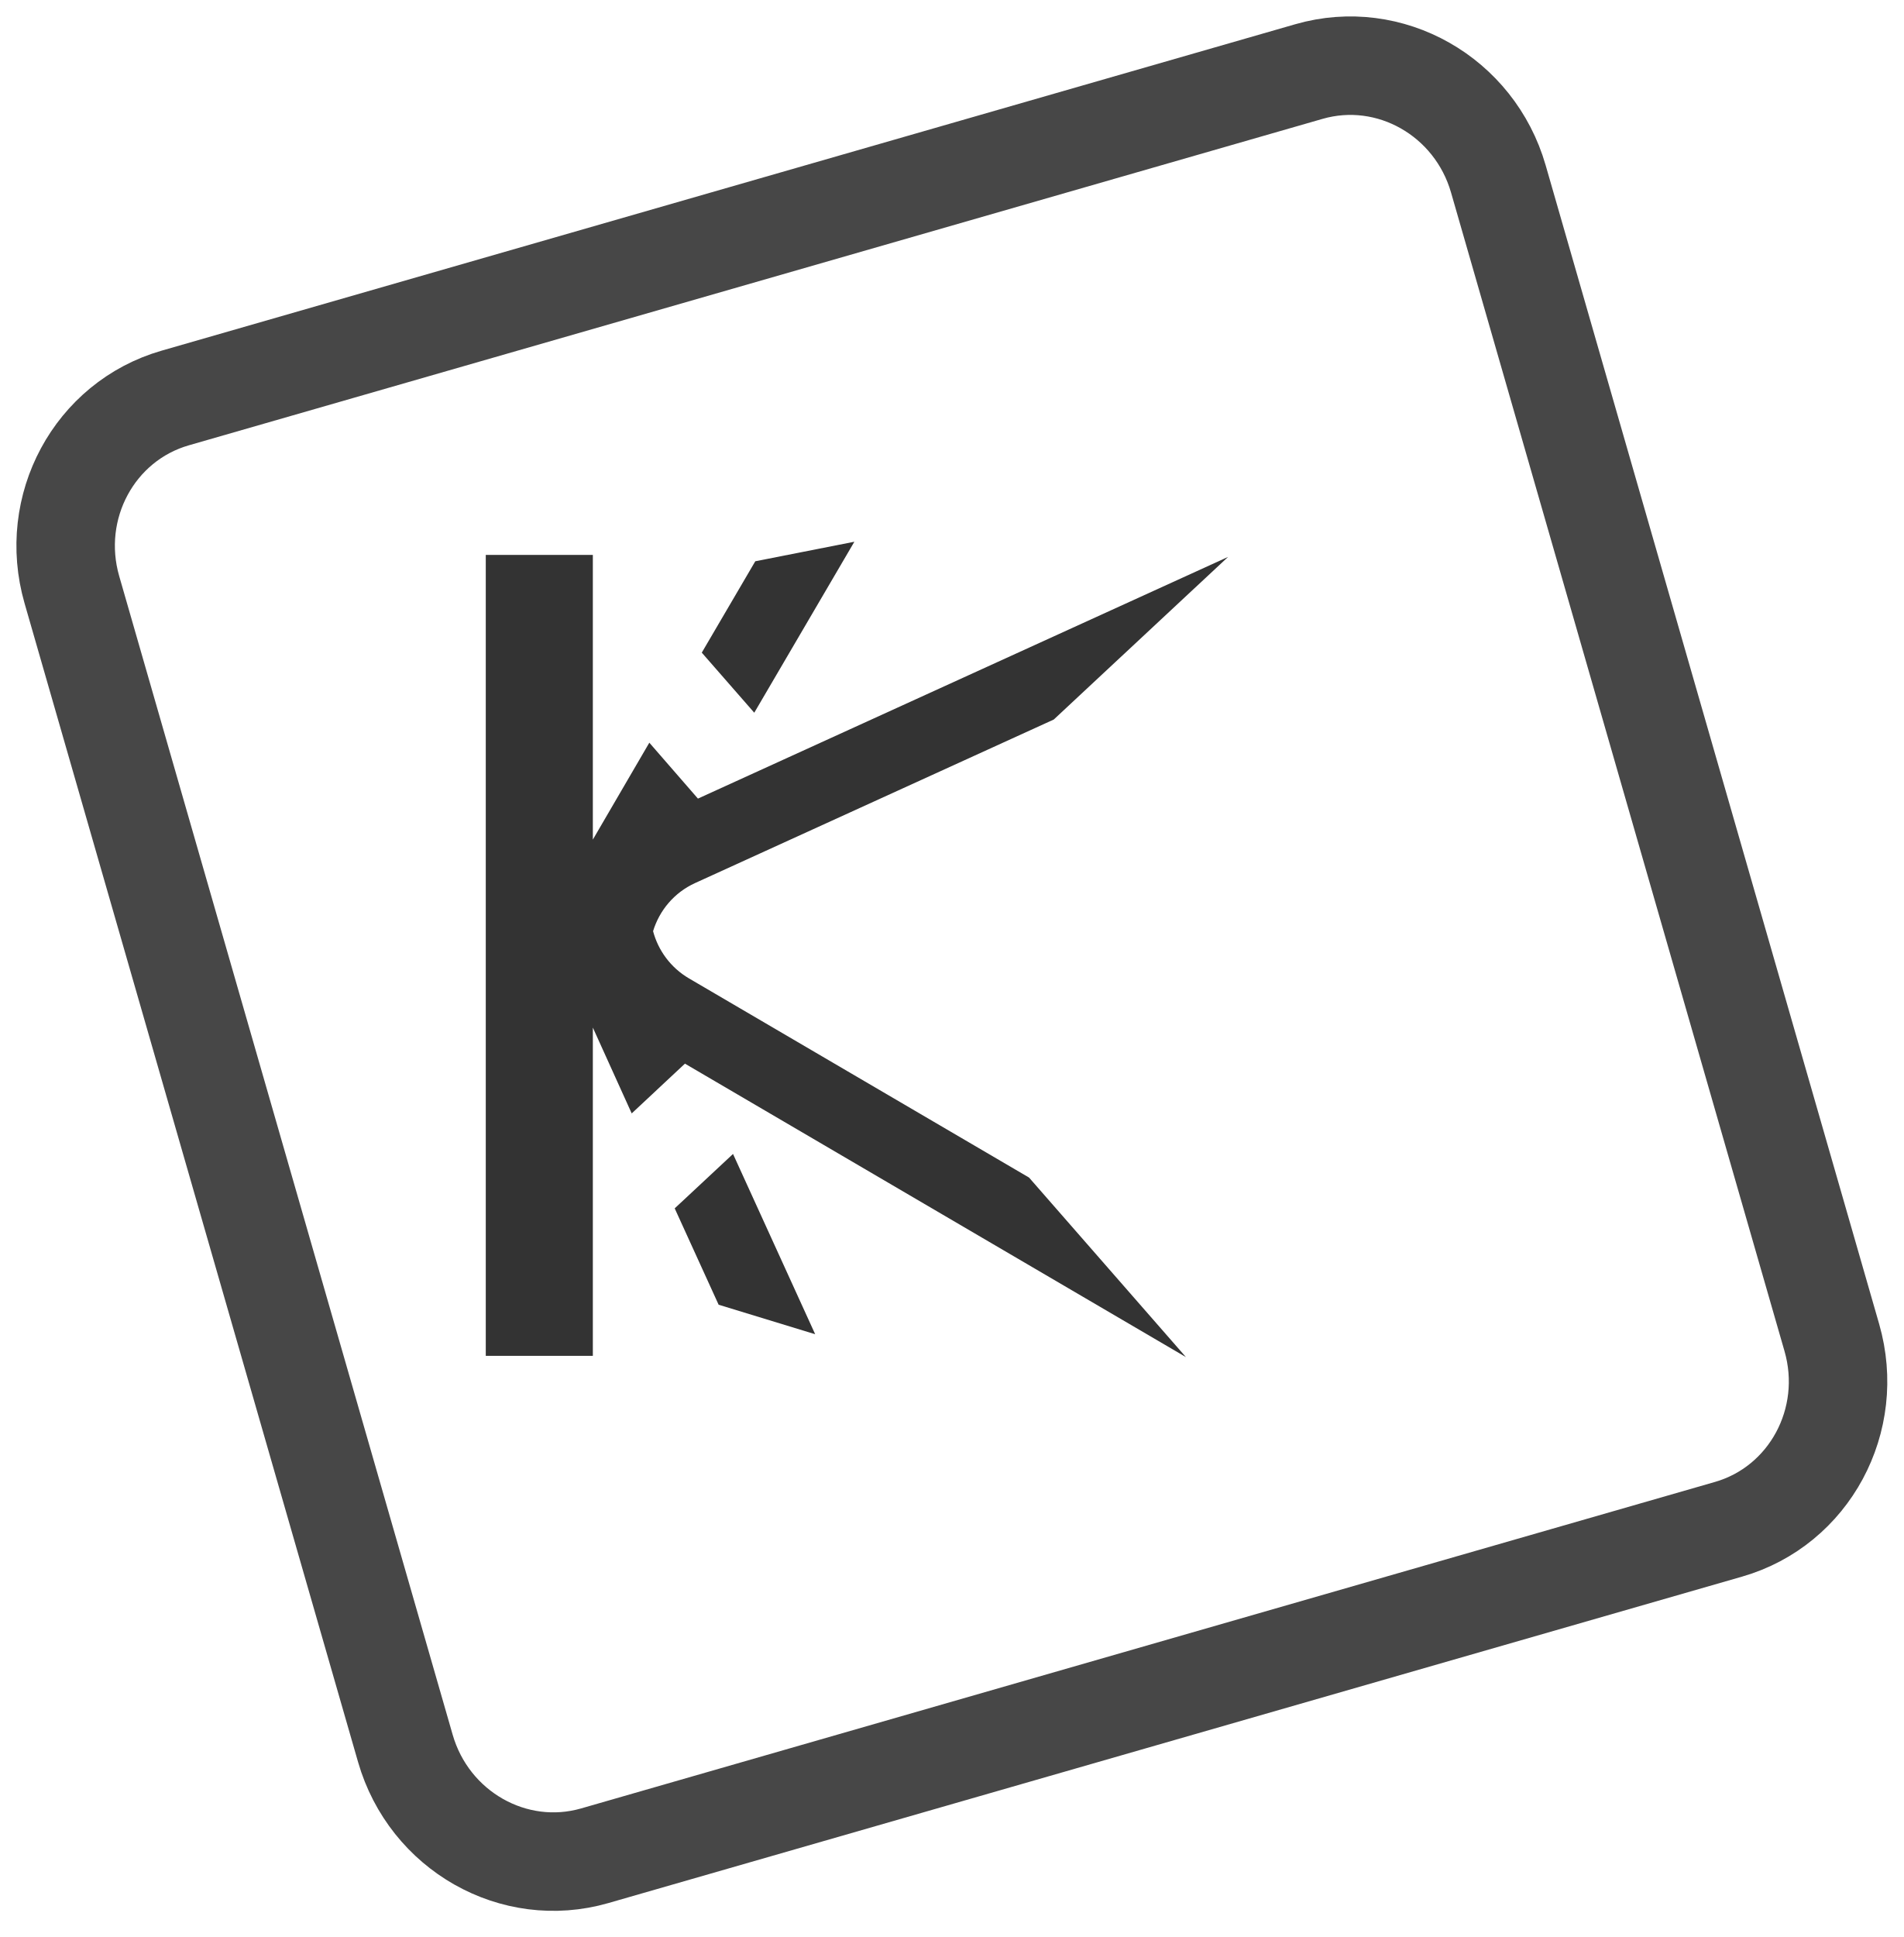
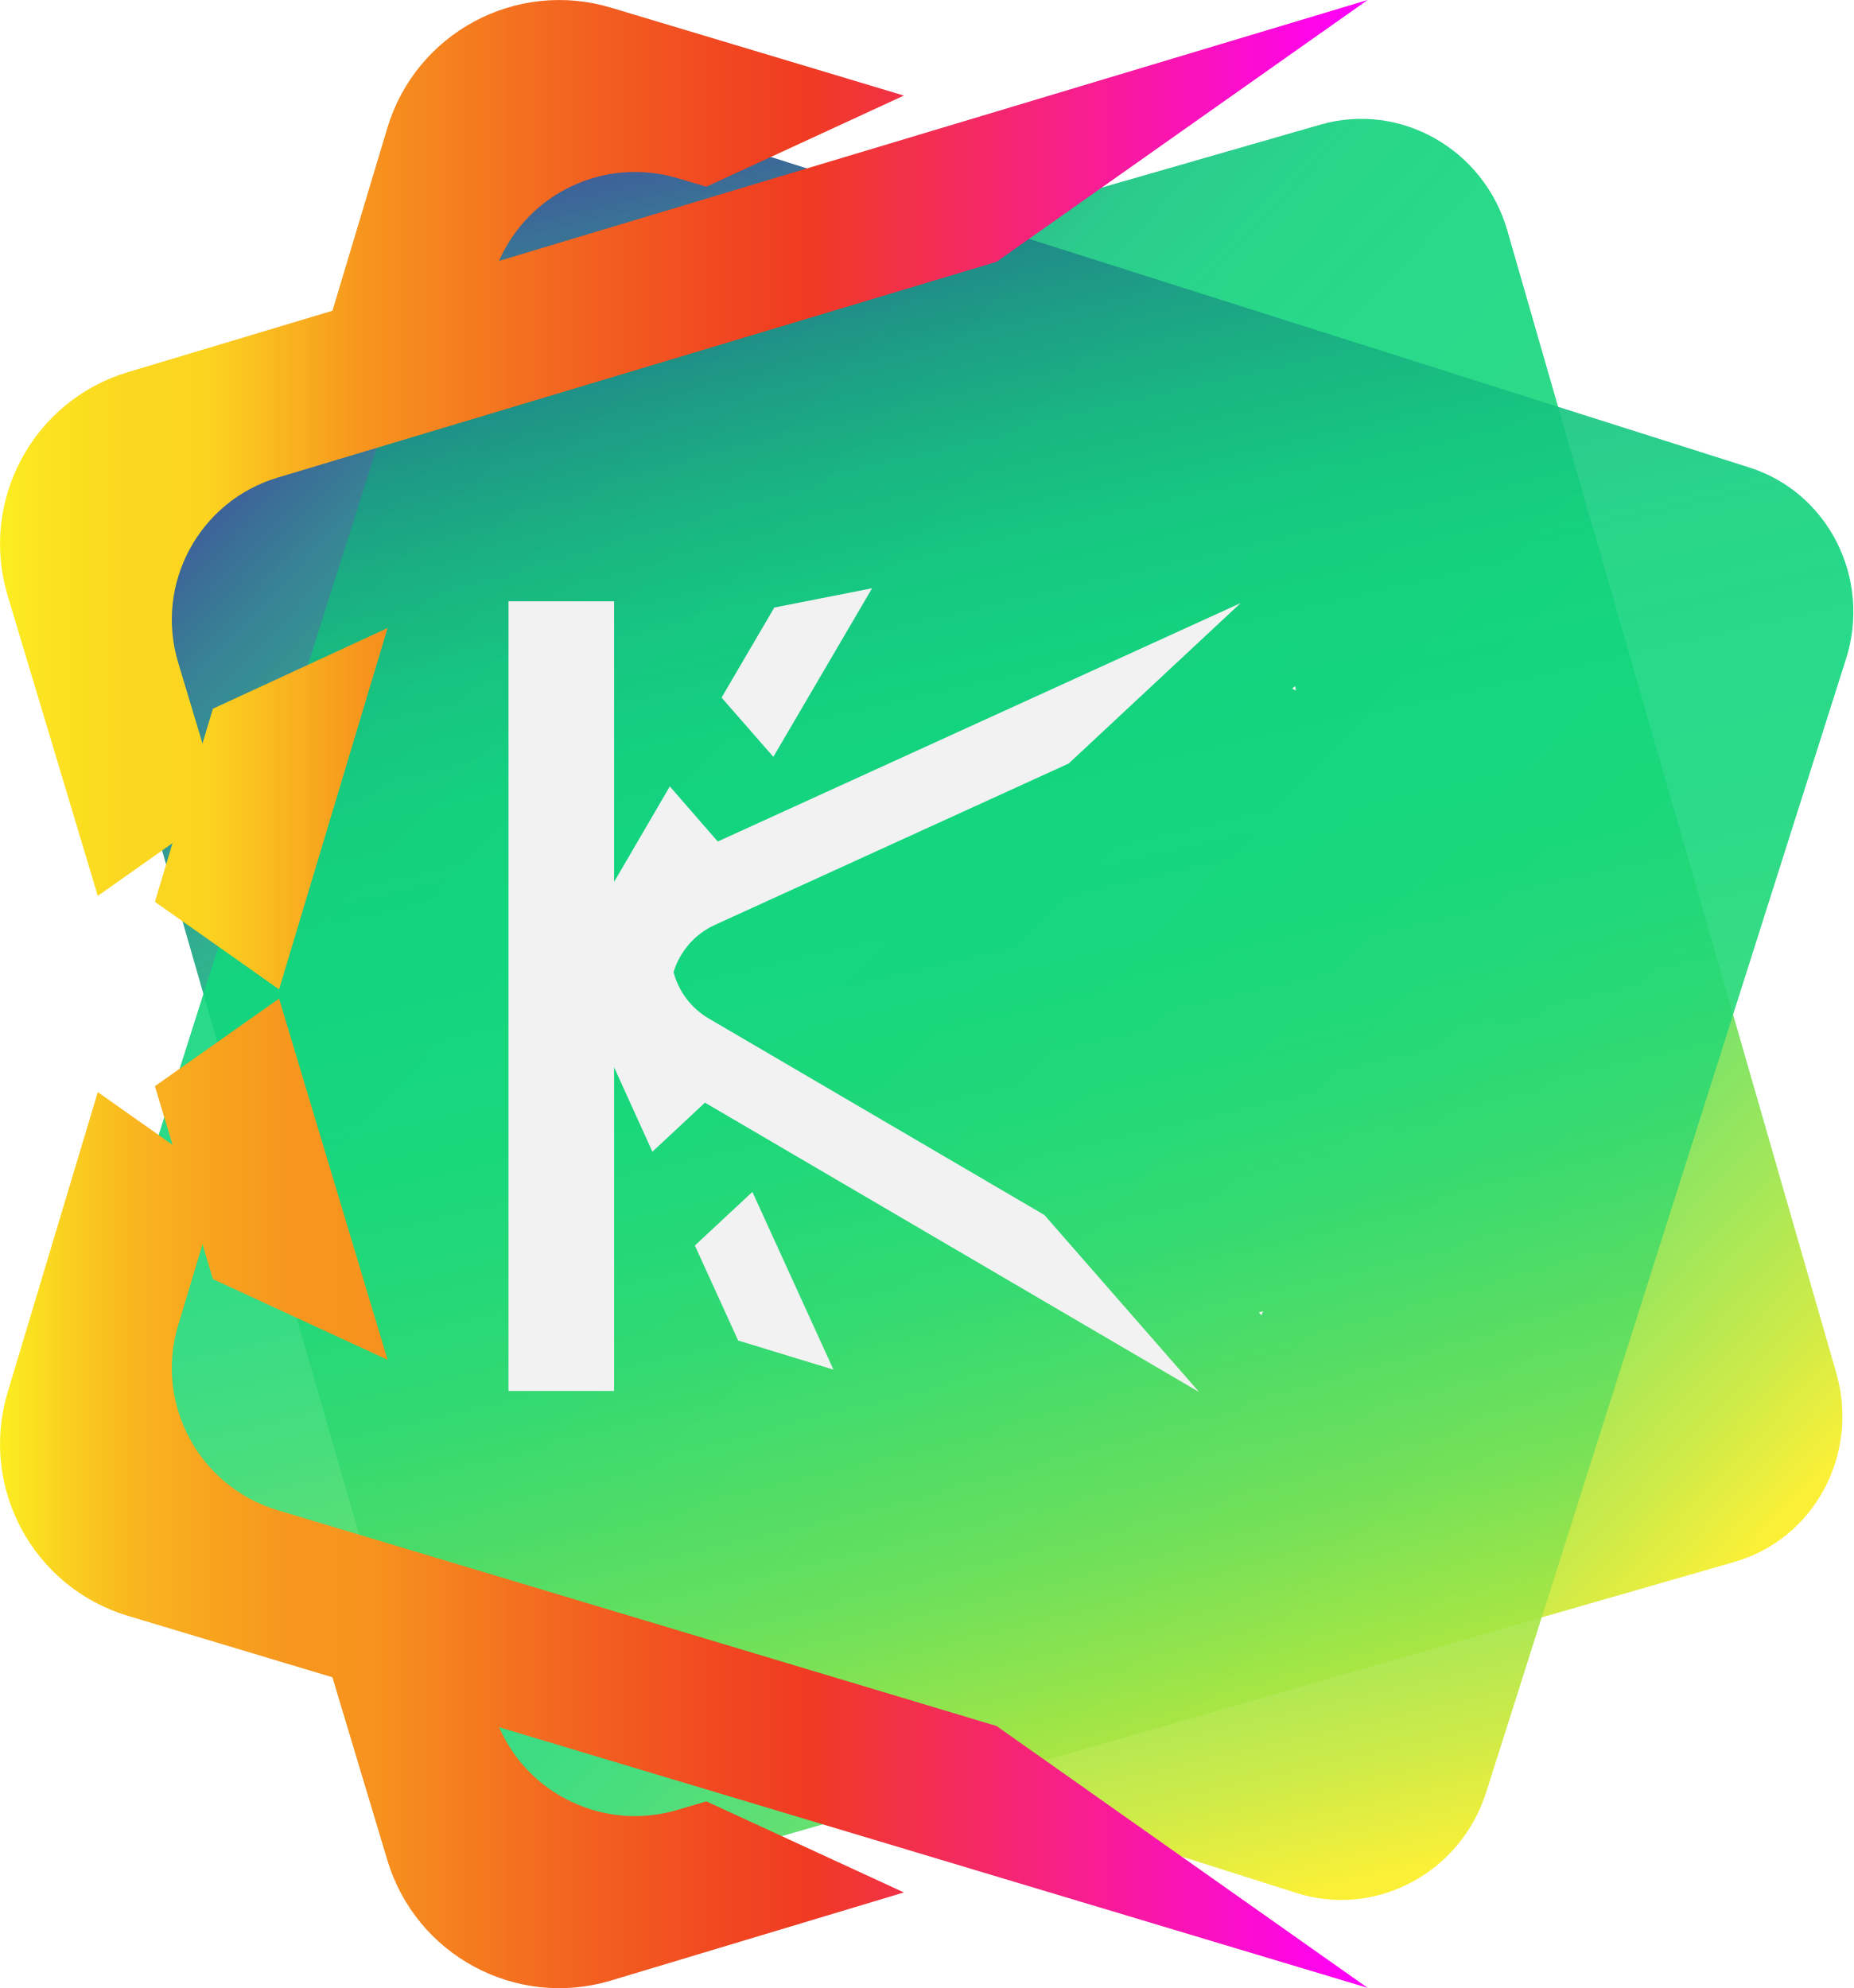
- <svg xmlns="http://www.w3.org/2000/svg" width="58" height="59" viewBox="0 0 58 59" fill="none">
-   <path opacity="0.9" d="M55.81 40.742C56.534 43.258 55.125 45.872 52.663 46.581L18.12 56.525C15.657 57.234 13.074 55.769 12.35 53.254L2.19 17.962C1.466 15.446 2.875 12.832 5.337 12.123L39.88 2.179C42.343 1.47 44.926 2.935 45.65 5.45L55.81 40.742Z" stroke="#333333" stroke-width="3" stroke-miterlimit="10" />
-   <path d="M26.03 16.501L23.011 17.096L21.381 19.879L22.98 21.709L26.03 16.501Z" fill="#333333" />
-   <path d="M20.556 36.806L21.894 39.741L24.836 40.64L22.333 35.149L20.556 36.806Z" fill="#333333" />
-   <path d="M21.18 26.896L32.104 21.917L37.416 16.963L21.264 24.325L19.783 22.622L18.062 25.574V16.903H14.8V41.299H18.062V31.3L19.246 33.914L20.868 32.398L36.132 41.337L31.352 35.868L20.992 29.802C20.429 29.472 20.052 28.946 19.897 28.363C20.089 27.735 20.536 27.189 21.18 26.896Z" fill="#333333" />
+ <svg xmlns="http://www.w3.org/2000/svg" xmlns:xlink="http://www.w3.org/1999/xlink" viewBox="0 0 438.77 470.76">
+   <defs>
+     <style>.cls-1,.cls-2{opacity:0.9;}.cls-1{fill:url(#New_Gradient_Swatch_9);}.cls-2{fill:url(#New_Gradient_Swatch_9-2);}.cls-3{fill:url(#linear-gradient);}.cls-4{fill:url(#linear-gradient-2);}.cls-5{fill:#f2f2f2;}</style>
+     <linearGradient id="New_Gradient_Swatch_9" x1="362.21" y1="400.94" x2="138.45" y2="13.37" gradientTransform="matrix(0.96, -0.28, 0.28, 0.98, -69.88, 103.66)" gradientUnits="userSpaceOnUse">
+       <stop offset="0" stop-color="#fcee21" />
+       <stop offset="0.06" stop-color="#cbe934" />
+       <stop offset="0.13" stop-color="#9ae447" />
+       <stop offset="0.2" stop-color="#70e058" />
+       <stop offset="0.28" stop-color="#4edc65" />
+       <stop offset="0.35" stop-color="#33d970" />
+       <stop offset="0.43" stop-color="#20d877" />
+       <stop offset="0.51" stop-color="#15d67c" />
+       <stop offset="0.59" stop-color="#11d67d" />
+       <stop offset="0.65" stop-color="#12d27d" />
+       <stop offset="0.72" stop-color="#14c77f" />
+       <stop offset="0.78" stop-color="#17b381" />
+       <stop offset="0.84" stop-color="#1c9885" />
+       <stop offset="0.91" stop-color="#227489" />
+       <stop offset="0.97" stop-color="#2a4a8f" />
+       <stop offset="1" stop-color="#2e3192" />
+     </linearGradient>
+     <linearGradient id="New_Gradient_Swatch_9-2" x1="352.33" y1="454.92" x2="128.56" y2="67.34" gradientTransform="matrix(0.95, 0.3, -0.31, 0.97, 80.78, -89.22)" xlink:href="#New_Gradient_Swatch_9" />
+     <linearGradient id="linear-gradient" x1="640.28" y1="353.62" x2="316.49" y2="353.62" gradientTransform="matrix(-1, 0, 0, 1, 640.28, 0)" gradientUnits="userSpaceOnUse">
+       <stop offset="0" stop-color="#fcee21" />
+       <stop offset="0.05" stop-color="#facf20" />
+       <stop offset="0.1" stop-color="#f9b51f" />
+       <stop offset="0.16" stop-color="#f8a21e" />
+       <stop offset="0.21" stop-color="#f7971e" />
+       <stop offset="0.27" stop-color="#f7931e" />
+       <stop offset="0.41" stop-color="#f36620" />
+       <stop offset="0.53" stop-color="#f14721" />
+       <stop offset="0.59" stop-color="#f03b22" />
+       <stop offset="1" stop-color="#f0f" />
+     </linearGradient>
+     <linearGradient id="linear-gradient-2" x1="640.28" y1="117.14" x2="316.49" y2="117.14" gradientTransform="matrix(-1, 0, 0, 1, 640.28, 0)" gradientUnits="userSpaceOnUse">
+       <stop offset="0" stop-color="#fcee21" />
+       <stop offset="0.03" stop-color="#fce321" />
+       <stop offset="0.09" stop-color="#fbd820" />
+       <stop offset="0.15" stop-color="#fbd420" />
+       <stop offset="0.27" stop-color="#f7931e" />
+       <stop offset="0.41" stop-color="#f36620" />
+       <stop offset="0.53" stop-color="#f14721" />
+       <stop offset="0.59" stop-color="#f03b22" />
+       <stop offset="1" stop-color="#f0f" />
+     </linearGradient>
+   </defs>
+   <g id="Layer_2" data-name="Layer 2">
+     <g id="Layer_1-2" data-name="Layer 1">
+       <path class="cls-1" d="M434.74,325.11c5.55,19.29-5.25,39.33-24.12,44.76L145.83,446.1C127,451.53,107.16,440.3,101.6,421L23.73,150.49c-5.55-19.28,5.24-39.32,24.12-44.75L312.63,29.51c18.88-5.43,38.68,5.8,44.23,25.08Z" />
+       <path class="cls-2" d="M351.86,424.4c-6.07,19.13-26.17,29.82-44.89,23.87L44.34,364.92c-18.72-5.95-29-26.27-22.9-45.39L106.61,51.21c6.07-19.13,26.16-29.82,44.89-23.88l262.62,83.36c18.72,5.94,29,26.27,22.91,45.39Z" />
+       <path class="cls-3" d="M1.81,329.71l21.34-71.1,17.7,12.5-4.17-13.9,29.39-20.74L91.76,322l-41.35-19.1-2.47-8.24-5.77,19.21a35.13,35.13,0,0,0,23.55,43.75l170.21,51.1,87.86,62L118.15,409a35.14,35.14,0,0,0,42.29,19.57l6.8-2L214,448.13,144.63,469A42.5,42.5,0,0,1,91.7,440.47l-13-43.29L30.29,382.64A42.5,42.5,0,0,1,1.81,329.71Z" />
+       <path class="cls-4" d="M30.29,88.12,78.71,73.58l13-43.29A42.5,42.5,0,0,1,144.63,1.81L214,22.63,167.24,44.21l-6.8-2a35.14,35.14,0,0,0-42.29,19.57L323.79,0,235.93,62,65.72,113.1a35.14,35.14,0,0,0-23.55,43.76l5.77,19.2,2.47-8.24,41.35-19.1L66.07,234.29,36.68,213.55l4.17-13.9-17.7,12.5L1.81,141.05A42.5,42.5,0,0,1,30.29,88.12Z" />
+       <polygon class="cls-5" points="206.47 139.3 183.32 143.86 170.83 165.19 183.09 179.22 206.47 139.3" />
+       <path class="cls-5" d="M298.67,311.48l.35-1c-.32.11-.64.22-1,.31Z" />
+       <polygon class="cls-5" points="164.51 294.94 174.76 317.44 197.32 324.33 178.13 282.24 164.51 294.94" />
+       <path class="cls-5" d="M306.6,162.45l-.69.64.93.41Z" />
+       <path class="cls-5" d="M169.29,219,253,180.81l40.72-38L169.93,199.27l-11.35-13.05-13.19,22.62V142.38h-25v187h25V252.73l9.07,20,12.44-11.62,117,68.53-36.64-41.93-79.41-46.5a18.09,18.09,0,0,1-8.39-11A18.1,18.1,0,0,1,169.29,219Z" />
+     </g>
+   </g>
</svg>
